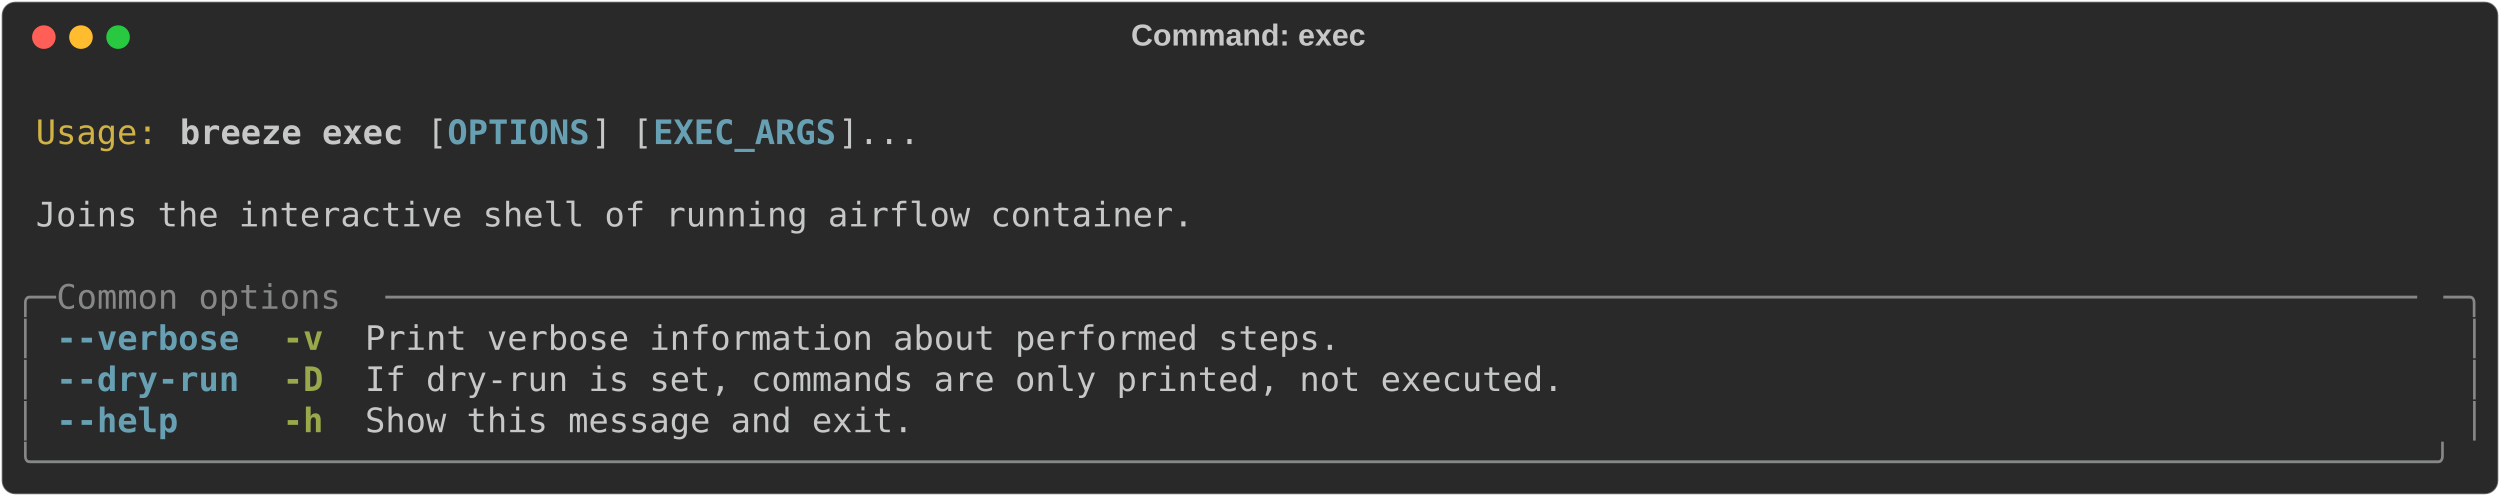
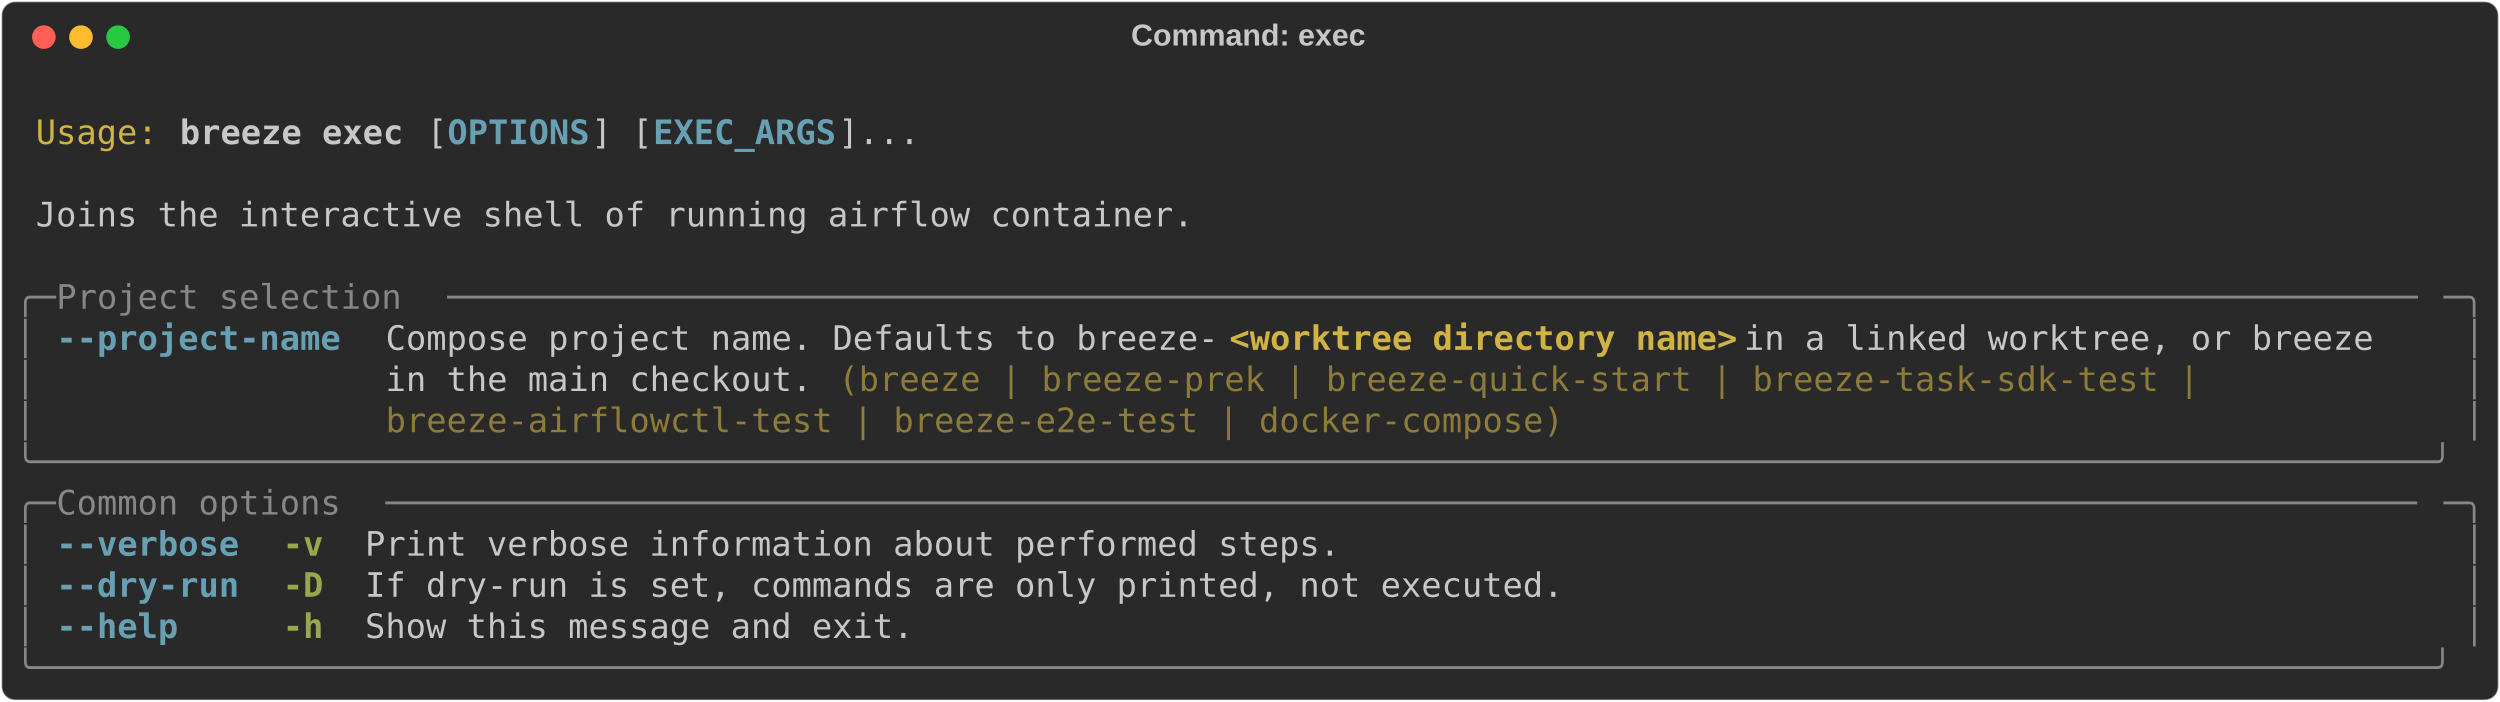
- <svg xmlns="http://www.w3.org/2000/svg" class="rich-terminal" viewBox="0 0 1482 294.0">
+ <svg xmlns="http://www.w3.org/2000/svg" class="rich-terminal" viewBox="0 0 1482 416.0">
  <style>

    @font-face {
        font-family: "Fira Code";
        src: local("FiraCode-Regular"),
                url("https://cdnjs.cloudflare.com/ajax/libs/firacode/6.2.0/woff2/FiraCode-Regular.woff2") format("woff2"),
                url("https://cdnjs.cloudflare.com/ajax/libs/firacode/6.2.0/woff/FiraCode-Regular.woff") format("woff");
        font-style: normal;
        font-weight: 400;
    }
    @font-face {
        font-family: "Fira Code";
        src: local("FiraCode-Bold"),
                url("https://cdnjs.cloudflare.com/ajax/libs/firacode/6.2.0/woff2/FiraCode-Bold.woff2") format("woff2"),
                url("https://cdnjs.cloudflare.com/ajax/libs/firacode/6.2.0/woff/FiraCode-Bold.woff") format("woff");
        font-style: bold;
        font-weight: 700;
    }

    .breeze-exec-matrix {
        font-family: Fira Code, monospace;
        font-size: 20px;
        line-height: 24.4px;
        font-variant-east-asian: full-width;
    }

    .breeze-exec-title {
        font-size: 18px;
        font-weight: bold;
        font-family: arial;
    }

    .breeze-exec-r1 { fill: #c5c8c6 }
.breeze-exec-r2 { fill: #d0b344 }
.breeze-exec-r3 { fill: #c5c8c6;font-weight: bold }
.breeze-exec-r4 { fill: #68a0b3;font-weight: bold }
.breeze-exec-r5 { fill: #868887 }
- .breeze-exec-r6 { fill: #98a84b;font-weight: bold }
+ .breeze-exec-r6 { fill: #d0b344;font-weight: bold }
+ .breeze-exec-r7 { fill: #8d7b39 }
+ .breeze-exec-r8 { fill: #98a84b;font-weight: bold }
    </style>
  <defs>
    <clipPath id="breeze-exec-clip-terminal">
-       <rect x="0" y="0" width="1463.0" height="243.0" />
+       <rect x="0" y="0" width="1463.0" height="365.0" />
    </clipPath>
    <clipPath id="breeze-exec-line-0">
      <rect x="0" y="1.5" width="1464" height="24.65" />
    </clipPath>
    <clipPath id="breeze-exec-line-1">
      <rect x="0" y="25.9" width="1464" height="24.65" />
    </clipPath>
    <clipPath id="breeze-exec-line-2">
      <rect x="0" y="50.3" width="1464" height="24.65" />
    </clipPath>
    <clipPath id="breeze-exec-line-3">
      <rect x="0" y="74.7" width="1464" height="24.65" />
    </clipPath>
    <clipPath id="breeze-exec-line-4">
      <rect x="0" y="99.1" width="1464" height="24.65" />
    </clipPath>
    <clipPath id="breeze-exec-line-5">
      <rect x="0" y="123.5" width="1464" height="24.65" />
    </clipPath>
    <clipPath id="breeze-exec-line-6">
      <rect x="0" y="147.9" width="1464" height="24.65" />
    </clipPath>
    <clipPath id="breeze-exec-line-7">
      <rect x="0" y="172.3" width="1464" height="24.65" />
    </clipPath>
    <clipPath id="breeze-exec-line-8">
      <rect x="0" y="196.7" width="1464" height="24.65" />
    </clipPath>
+     <clipPath id="breeze-exec-line-9">
+       <rect x="0" y="221.1" width="1464" height="24.65" />
+     </clipPath>
+     <clipPath id="breeze-exec-line-10">
+       <rect x="0" y="245.5" width="1464" height="24.65" />
+     </clipPath>
+     <clipPath id="breeze-exec-line-11">
+       <rect x="0" y="269.9" width="1464" height="24.65" />
+     </clipPath>
+     <clipPath id="breeze-exec-line-12">
+       <rect x="0" y="294.3" width="1464" height="24.65" />
+     </clipPath>
+     <clipPath id="breeze-exec-line-13">
+       <rect x="0" y="318.7" width="1464" height="24.65" />
+     </clipPath>
  </defs>
-   <rect fill="#292929" stroke="rgba(255,255,255,0.35)" stroke-width="1" x="1" y="1" width="1480" height="292" rx="8" />
+   <rect fill="#292929" stroke="rgba(255,255,255,0.35)" stroke-width="1" x="1" y="1" width="1480" height="414" rx="8" />
  <text class="breeze-exec-title" fill="#c5c8c6" text-anchor="middle" x="740" y="27">Command: exec</text>
  <g transform="translate(26,22)">
    <circle cx="0" cy="0" r="7" fill="#ff5f57" />
    <circle cx="22" cy="0" r="7" fill="#febc2e" />
    <circle cx="44" cy="0" r="7" fill="#28c840" />
  </g>
  <g transform="translate(9, 41)" clip-path="url(#breeze-exec-clip-terminal)">
    <g class="breeze-exec-matrix">
      <text class="breeze-exec-r1" x="1464" y="20" textLength="12.2" clip-path="url(#breeze-exec-line-0)">
</text>
      <text class="breeze-exec-r2" x="12.2" y="44.4" textLength="73.2" clip-path="url(#breeze-exec-line-1)">Usage:</text>
      <text class="breeze-exec-r3" x="97.6" y="44.4" textLength="134.2" clip-path="url(#breeze-exec-line-1)">breeze exec</text>
      <text class="breeze-exec-r1" x="244" y="44.4" textLength="12.2" clip-path="url(#breeze-exec-line-1)">[</text>
      <text class="breeze-exec-r4" x="256.2" y="44.4" textLength="85.4" clip-path="url(#breeze-exec-line-1)">OPTIONS</text>
      <text class="breeze-exec-r1" x="341.6" y="44.4" textLength="36.6" clip-path="url(#breeze-exec-line-1)">] [</text>
      <text class="breeze-exec-r4" x="378.2" y="44.4" textLength="109.8" clip-path="url(#breeze-exec-line-1)">EXEC_ARGS</text>
      <text class="breeze-exec-r1" x="488" y="44.4" textLength="48.8" clip-path="url(#breeze-exec-line-1)">]...</text>
      <text class="breeze-exec-r1" x="1464" y="44.4" textLength="12.2" clip-path="url(#breeze-exec-line-1)">
</text>
      <text class="breeze-exec-r1" x="1464" y="68.8" textLength="12.2" clip-path="url(#breeze-exec-line-2)">
</text>
      <text class="breeze-exec-r1" x="12.2" y="93.2" textLength="695.4" clip-path="url(#breeze-exec-line-3)">Joins the interactive shell of running airflow container.</text>
      <text class="breeze-exec-r1" x="1464" y="93.2" textLength="12.2" clip-path="url(#breeze-exec-line-3)">
</text>
      <text class="breeze-exec-r1" x="1464" y="117.6" textLength="12.2" clip-path="url(#breeze-exec-line-4)">
</text>
      <text class="breeze-exec-r5" x="0" y="142" textLength="24.4" clip-path="url(#breeze-exec-line-5)">╭─</text>
-       <text class="breeze-exec-r5" x="24.4" y="142" textLength="195.2" clip-path="url(#breeze-exec-line-5)"> Common options </text>
-       <text class="breeze-exec-r5" x="219.6" y="142" textLength="1220" clip-path="url(#breeze-exec-line-5)">────────────────────────────────────────────────────────────────────────────────────────────────────</text>
+       <text class="breeze-exec-r5" x="24.4" y="142" textLength="231.8" clip-path="url(#breeze-exec-line-5)"> Project selection </text>
+       <text class="breeze-exec-r5" x="256.2" y="142" textLength="1183.4" clip-path="url(#breeze-exec-line-5)">─────────────────────────────────────────────────────────────────────────────────────────────────</text>
      <text class="breeze-exec-r5" x="1439.6" y="142" textLength="24.4" clip-path="url(#breeze-exec-line-5)">─╮</text>
      <text class="breeze-exec-r1" x="1464" y="142" textLength="12.2" clip-path="url(#breeze-exec-line-5)">
</text>
      <text class="breeze-exec-r5" x="0" y="166.4" textLength="12.2" clip-path="url(#breeze-exec-line-6)">│</text>
-       <text class="breeze-exec-r4" x="24.4" y="166.4" textLength="109.8" clip-path="url(#breeze-exec-line-6)">--verbose</text>
-       <text class="breeze-exec-r6" x="158.6" y="166.4" textLength="24.4" clip-path="url(#breeze-exec-line-6)">-v</text>
-       <text class="breeze-exec-r1" x="207.4" y="166.4" textLength="585.6" clip-path="url(#breeze-exec-line-6)">Print verbose information about performed steps.</text>
+       <text class="breeze-exec-r4" x="24.4" y="166.4" textLength="170.8" clip-path="url(#breeze-exec-line-6)">--project-name</text>
+       <text class="breeze-exec-r1" x="219.6" y="166.4" textLength="500.2" clip-path="url(#breeze-exec-line-6)">Compose project name. Defaults to breeze-</text>
+       <text class="breeze-exec-r6" x="719.8" y="166.4" textLength="305" clip-path="url(#breeze-exec-line-6)">&lt;worktree directory name&gt;</text>
+       <text class="breeze-exec-r1" x="1024.8" y="166.4" textLength="414.8" clip-path="url(#breeze-exec-line-6)"> in a linked worktree, or breeze  </text>
      <text class="breeze-exec-r5" x="1451.8" y="166.4" textLength="12.2" clip-path="url(#breeze-exec-line-6)">│</text>
      <text class="breeze-exec-r1" x="1464" y="166.4" textLength="12.2" clip-path="url(#breeze-exec-line-6)">
</text>
      <text class="breeze-exec-r5" x="0" y="190.8" textLength="12.2" clip-path="url(#breeze-exec-line-7)">│</text>
-       <text class="breeze-exec-r4" x="24.4" y="190.8" textLength="109.8" clip-path="url(#breeze-exec-line-7)">--dry-run</text>
-       <text class="breeze-exec-r6" x="158.6" y="190.8" textLength="24.4" clip-path="url(#breeze-exec-line-7)">-D</text>
-       <text class="breeze-exec-r1" x="207.4" y="190.8" textLength="719.8" clip-path="url(#breeze-exec-line-7)">If dry-run is set, commands are only printed, not executed.</text>
+       <text class="breeze-exec-r1" x="219.6" y="190.8" textLength="268.4" clip-path="url(#breeze-exec-line-7)">in the main checkout. </text>
+       <text class="breeze-exec-r7" x="488" y="190.8" textLength="829.6" clip-path="url(#breeze-exec-line-7)">(breeze | breeze-prek | breeze-quick-start | breeze-task-sdk-test | </text>
      <text class="breeze-exec-r5" x="1451.8" y="190.8" textLength="12.2" clip-path="url(#breeze-exec-line-7)">│</text>
      <text class="breeze-exec-r1" x="1464" y="190.8" textLength="12.2" clip-path="url(#breeze-exec-line-7)">
</text>
      <text class="breeze-exec-r5" x="0" y="215.2" textLength="12.2" clip-path="url(#breeze-exec-line-8)">│</text>
-       <text class="breeze-exec-r4" x="24.4" y="215.2" textLength="109.8" clip-path="url(#breeze-exec-line-8)">--help   </text>
-       <text class="breeze-exec-r6" x="158.6" y="215.2" textLength="24.4" clip-path="url(#breeze-exec-line-8)">-h</text>
-       <text class="breeze-exec-r1" x="207.4" y="215.2" textLength="329.4" clip-path="url(#breeze-exec-line-8)">Show this message and exit.</text>
+       <text class="breeze-exec-r7" x="219.6" y="215.2" textLength="707.6" clip-path="url(#breeze-exec-line-8)">breeze-airflowctl-test | breeze-e2e-test | docker-compose)</text>
      <text class="breeze-exec-r5" x="1451.8" y="215.2" textLength="12.2" clip-path="url(#breeze-exec-line-8)">│</text>
      <text class="breeze-exec-r1" x="1464" y="215.2" textLength="12.2" clip-path="url(#breeze-exec-line-8)">
</text>
      <text class="breeze-exec-r5" x="0" y="239.6" textLength="1464" clip-path="url(#breeze-exec-line-9)">╰──────────────────────────────────────────────────────────────────────────────────────────────────────────────────────╯</text>
      <text class="breeze-exec-r1" x="1464" y="239.6" textLength="12.2" clip-path="url(#breeze-exec-line-9)">
</text>
+       <text class="breeze-exec-r5" x="0" y="264" textLength="24.4" clip-path="url(#breeze-exec-line-10)">╭─</text>
+       <text class="breeze-exec-r5" x="24.4" y="264" textLength="195.2" clip-path="url(#breeze-exec-line-10)"> Common options </text>
+       <text class="breeze-exec-r5" x="219.6" y="264" textLength="1220" clip-path="url(#breeze-exec-line-10)">────────────────────────────────────────────────────────────────────────────────────────────────────</text>
+       <text class="breeze-exec-r5" x="1439.6" y="264" textLength="24.4" clip-path="url(#breeze-exec-line-10)">─╮</text>
+       <text class="breeze-exec-r1" x="1464" y="264" textLength="12.2" clip-path="url(#breeze-exec-line-10)">
+ </text>
+       <text class="breeze-exec-r5" x="0" y="288.4" textLength="12.2" clip-path="url(#breeze-exec-line-11)">│</text>
+       <text class="breeze-exec-r4" x="24.4" y="288.4" textLength="109.8" clip-path="url(#breeze-exec-line-11)">--verbose</text>
+       <text class="breeze-exec-r8" x="158.6" y="288.4" textLength="24.4" clip-path="url(#breeze-exec-line-11)">-v</text>
+       <text class="breeze-exec-r1" x="207.4" y="288.4" textLength="585.6" clip-path="url(#breeze-exec-line-11)">Print verbose information about performed steps.</text>
+       <text class="breeze-exec-r5" x="1451.8" y="288.4" textLength="12.2" clip-path="url(#breeze-exec-line-11)">│</text>
+       <text class="breeze-exec-r1" x="1464" y="288.4" textLength="12.2" clip-path="url(#breeze-exec-line-11)">
+ </text>
+       <text class="breeze-exec-r5" x="0" y="312.8" textLength="12.2" clip-path="url(#breeze-exec-line-12)">│</text>
+       <text class="breeze-exec-r4" x="24.4" y="312.8" textLength="109.8" clip-path="url(#breeze-exec-line-12)">--dry-run</text>
+       <text class="breeze-exec-r8" x="158.6" y="312.8" textLength="24.4" clip-path="url(#breeze-exec-line-12)">-D</text>
+       <text class="breeze-exec-r1" x="207.4" y="312.8" textLength="719.8" clip-path="url(#breeze-exec-line-12)">If dry-run is set, commands are only printed, not executed.</text>
+       <text class="breeze-exec-r5" x="1451.8" y="312.8" textLength="12.2" clip-path="url(#breeze-exec-line-12)">│</text>
+       <text class="breeze-exec-r1" x="1464" y="312.8" textLength="12.2" clip-path="url(#breeze-exec-line-12)">
+ </text>
+       <text class="breeze-exec-r5" x="0" y="337.2" textLength="12.2" clip-path="url(#breeze-exec-line-13)">│</text>
+       <text class="breeze-exec-r4" x="24.4" y="337.2" textLength="109.8" clip-path="url(#breeze-exec-line-13)">--help   </text>
+       <text class="breeze-exec-r8" x="158.6" y="337.2" textLength="24.4" clip-path="url(#breeze-exec-line-13)">-h</text>
+       <text class="breeze-exec-r1" x="207.4" y="337.2" textLength="329.4" clip-path="url(#breeze-exec-line-13)">Show this message and exit.</text>
+       <text class="breeze-exec-r5" x="1451.8" y="337.2" textLength="12.2" clip-path="url(#breeze-exec-line-13)">│</text>
+       <text class="breeze-exec-r1" x="1464" y="337.2" textLength="12.2" clip-path="url(#breeze-exec-line-13)">
+ </text>
+       <text class="breeze-exec-r5" x="0" y="361.6" textLength="1464" clip-path="url(#breeze-exec-line-14)">╰──────────────────────────────────────────────────────────────────────────────────────────────────────────────────────╯</text>
+       <text class="breeze-exec-r1" x="1464" y="361.6" textLength="12.2" clip-path="url(#breeze-exec-line-14)">
+ </text>
    </g>
  </g>
</svg>
